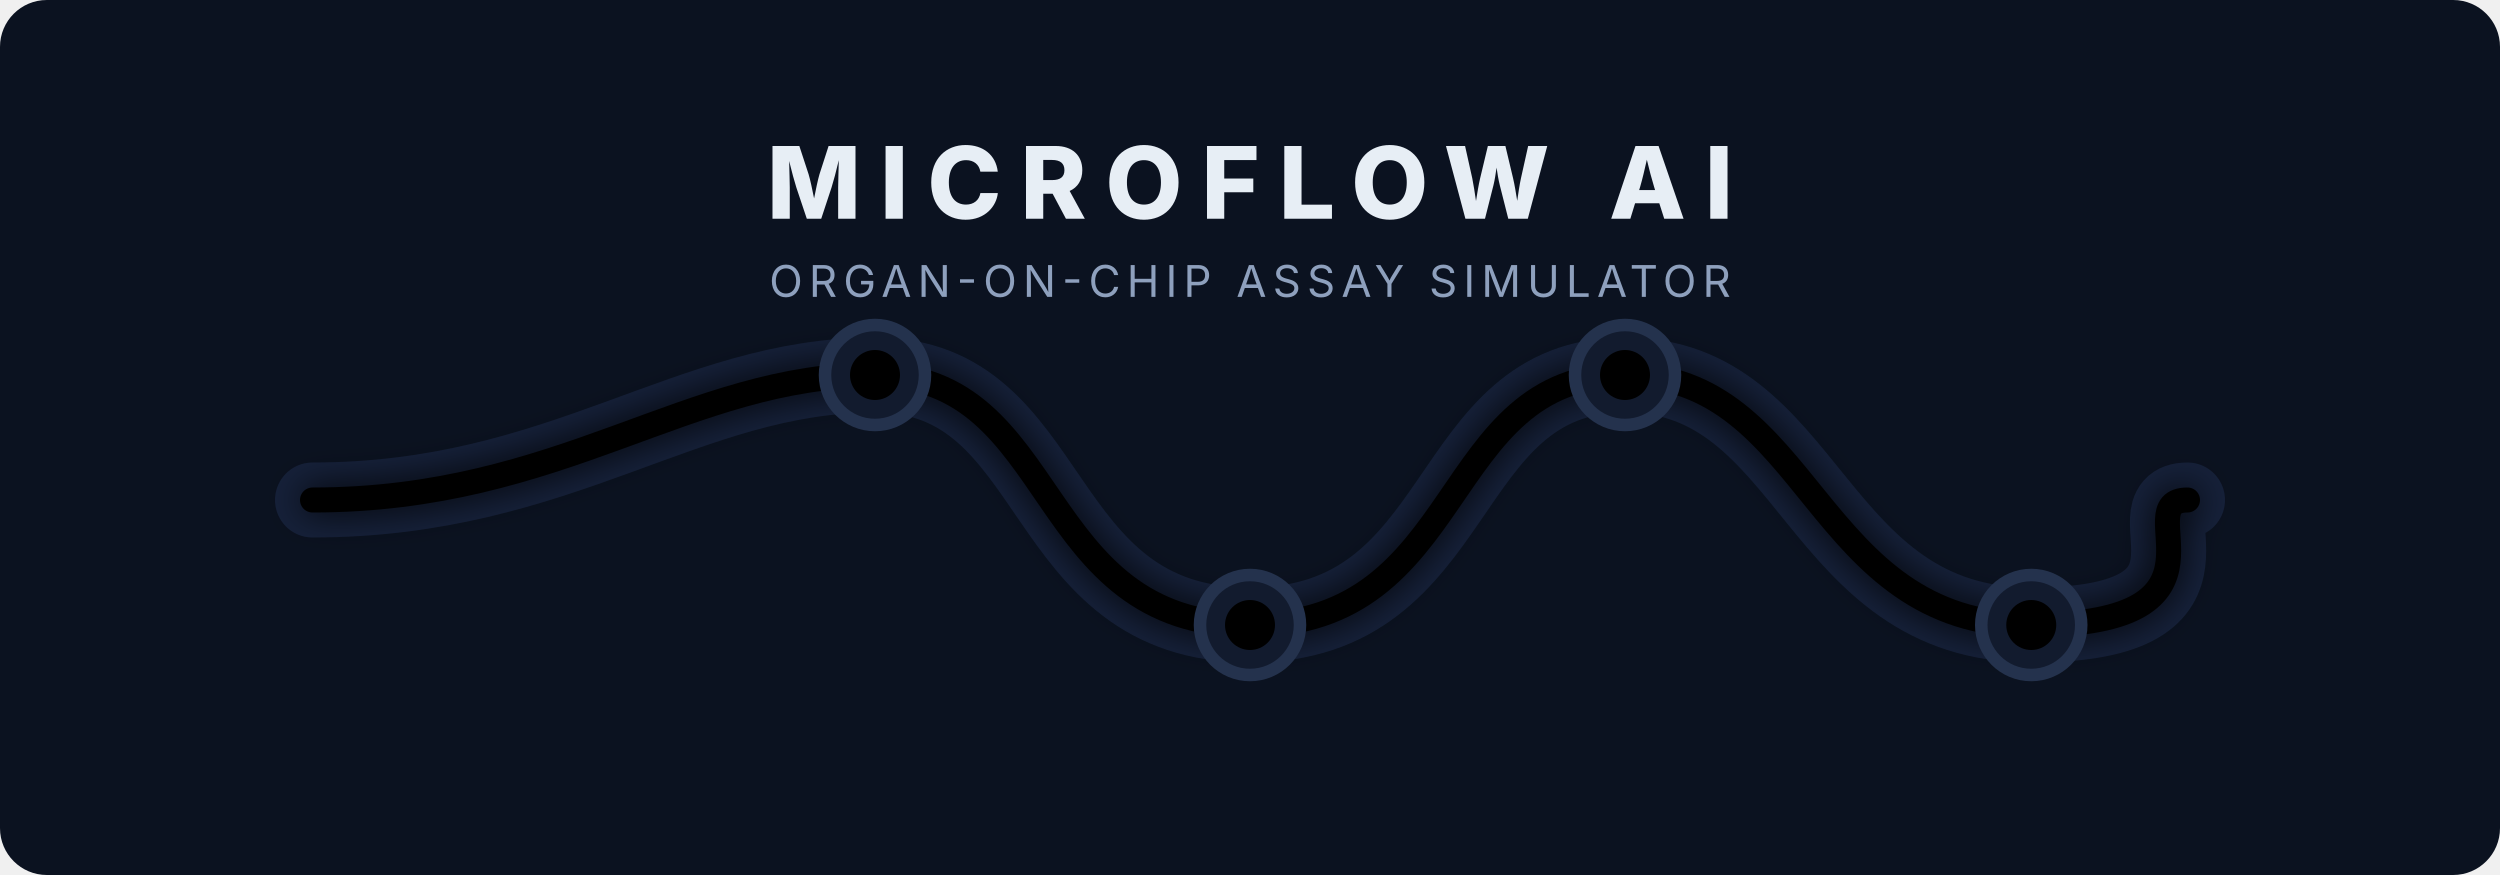
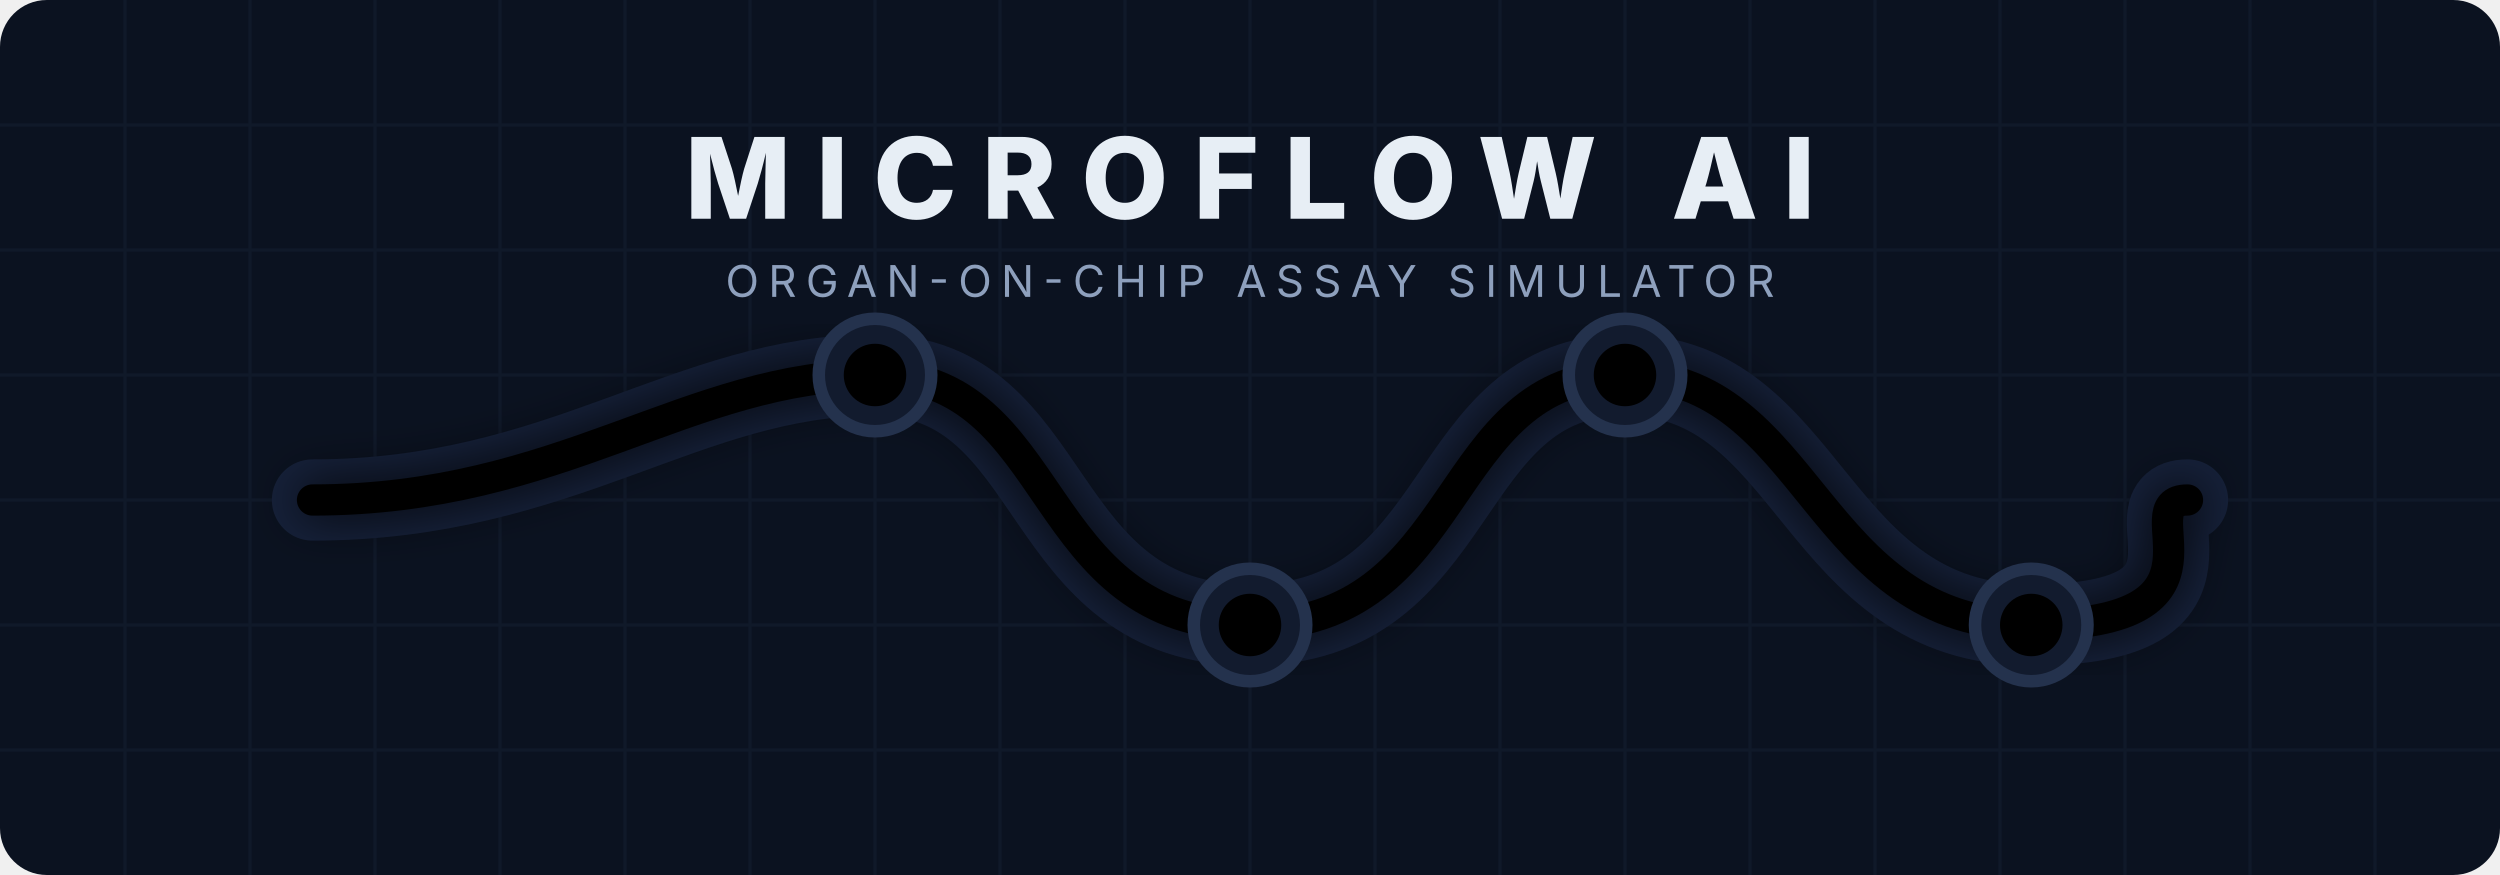
<svg xmlns="http://www.w3.org/2000/svg" viewBox="0 0 800 280" width="100%">
  <rect width="800" height="280" fill="#0b1220" rx="15" />
  <defs>
    <linearGradient id="flowGrad" x1="-100%" y1="0%" x2="0%" y2="0%">
      <stop offset="0%" stopColor="#f5b942" />
-       <stop offset="30%" stopColor="#4de8d4" />
-       <stop offset="70%" stopColor="#8ea0bd" />
+       <stop offset="25%" stopColor="#4de8d4" />
+       <stop offset="50%" stopColor="#66e5d8" />
+       <stop offset="75%" stopColor="#4de8d4" />
      <stop offset="100%" stopColor="#f5b942" />
-       <animate attributeName="x1" values="-100%; 100%" dur="3.5s" repeatCount="indefinite" />
-       <animate attributeName="x2" values="0%; 200%" dur="3.5s" repeatCount="indefinite" />
+       <animate attributeName="x1" values="-100%; 100%" dur="2.5s" repeatCount="indefinite" />
+       <animate attributeName="x2" values="0%; 200%" dur="2.5s" repeatCount="indefinite" />
    </linearGradient>
    <filter id="glow" x="-20%" y="-20%" width="140%" height="140%">
-       <feGaussianBlur stdDeviation="6" result="blur" />
+       <feGaussianBlur stdDeviation="8" result="blur" />
      <feMerge>
        <feMergeNode in="blur" />
        <feMergeNode in="SourceGraphic" />
      </feMerge>
    </filter>
    <radialGradient id="wellPulse">
-       <stop offset="0%" stopColor="#4de8d4" stopOpacity="0.8">
-         <animate attributeName="stopOpacity" values="0.8; 0.2; 0.8" dur="2s" repeatCount="indefinite" />
+       <stop offset="0%" stopColor="#4de8d4" stopOpacity="0.9">
+         <animate attributeName="stopOpacity" values="0.9; 0.1; 0.9" dur="1.5s" repeatCount="indefinite" />
      </stop>
      <stop offset="100%" stopColor="#0b1220" stopOpacity="0" />
    </radialGradient>
+     <g id="data-bit">
+       <circle cx="0" cy="0" r="3" fill="#ffffff" filter="url(#glow)">
+         <animate attributeName="opacity" values="0;1;0" dur="2.5s" repeatCount="indefinite" />
+       </circle>
+     </g>
  </defs>
-   <text x="400" y="70" fill="#e7eef5" font-family="-apple-system, sans-serif" font-size="32" font-weight="800" text-anchor="middle" letter-spacing="6">
+   <g stroke="#1c2740" stroke-width="1" opacity="0.3">
+     <path d="M0,40 H800 M0,80 H800 M0,120 H800 M0,160 H800 M0,200 H800 M0,240 H800" />
+     <path d="M40,0 V280 M80,0 V280 M120,0 V280 M160,0 V280 M200,0 V280 M240,0 V280 M280,0 V280 M320,0 V280 M360,0 V280 M400,0 V280 M440,0 V280 M480,0 V280 M520,0 V280 M560,0 V280 M600,0 V280 M640,0 V280 M680,0 V280 M720,0 V280 M760,0 V280" />
+   </g>
+   <text x="400" y="70" fill="#e7eef5" font-family="-apple-system, sans-serif" font-size="36" font-weight="800" text-anchor="middle" letter-spacing="8">
    MICROFLOW AI
  </text>
-   <text x="400" y="95" fill="#8ea0bd" font-family="-apple-system, sans-serif" font-size="14" font-weight="400" text-anchor="middle" letter-spacing="2">
+   <text x="400" y="95" fill="#8ea0bd" font-family="-apple-system, sans-serif" font-size="14" font-weight="400" text-anchor="middle" letter-spacing="3">
    ORGAN-ON-CHIP ASSAY SIMULATOR
  </text>
  <g transform="translate(100, 160)">
-     <path d="M0,0 C80,0 120,-40 180,-40 S230,40 300,40 S360,-40 420,-40 S480,40 550,40 S580,0 600,0" fill="none" stroke="#16213a" stroke-width="24" stroke-linecap="round" />
-     <path d="M0,0 C80,0 120,-40 180,-40 S230,40 300,40 S360,-40 420,-40 S480,40 550,40 S580,0 600,0" fill="none" stroke="url(#flowGrad)" stroke-width="8" stroke-linecap="round" filter="url(#glow)" />
-     <circle cx="180" cy="-40" r="16" fill="#121b2e" stroke="#24324d" stroke-width="4" />
-     <circle cx="180" cy="-40" r="8" fill="url(#wellPulse)" />
-     <circle cx="300" cy="40" r="16" fill="#121b2e" stroke="#24324d" stroke-width="4" />
-     <circle cx="300" cy="40" r="8" fill="url(#wellPulse)" />
-     <circle cx="420" cy="-40" r="16" fill="#121b2e" stroke="#24324d" stroke-width="4" />
-     <circle cx="420" cy="-40" r="8" fill="url(#wellPulse)" />
-     <circle cx="550" cy="40" r="16" fill="#121b2e" stroke="#24324d" stroke-width="4" />
-     <circle cx="550" cy="40" r="8" fill="url(#wellPulse)" />
+     <path d="M0,0 C80,0 120,-40 180,-40 S230,40 300,40 S360,-40 420,-40 S480,40 550,40 S580,0 600,0" fill="none" stroke="#16213a" stroke-width="26" stroke-linecap="round" />
+     <path d="M0,0 C80,0 120,-40 180,-40 S230,40 300,40 S360,-40 420,-40 S480,40 550,40 S580,0 600,0" fill="none" stroke="url(#flowGrad)" stroke-width="10" stroke-linecap="round" filter="url(#glow)" />
+     <g transform="translate(180, -40)">
+       <circle r="18" fill="#121b2e" stroke="#24324d" stroke-width="4" />
+       <circle r="10" fill="url(#wellPulse)" />
+       <circle r="18" fill="none" stroke="#4de8d4" stroke-width="1" opacity="0">
+         <animate attributeName="r" values="18;35" dur="1.5s" repeatCount="indefinite" />
+         <animate attributeName="opacity" values="0.8;0" dur="1.5s" repeatCount="indefinite" />
+       </circle>
+     </g>
+     <g transform="translate(300, 40)">
+       <circle r="18" fill="#121b2e" stroke="#24324d" stroke-width="4" />
+       <circle r="10" fill="url(#wellPulse)" />
+       <circle r="18" fill="none" stroke="#4de8d4" stroke-width="1" opacity="0">
+         <animate attributeName="r" values="18;35" dur="1.5s" repeatCount="indefinite" begin="0.3s" />
+         <animate attributeName="opacity" values="0.8;0" dur="1.5s" repeatCount="indefinite" begin="0.3s" />
+       </circle>
+     </g>
+     <g transform="translate(420, -40)">
+       <circle r="18" fill="#121b2e" stroke="#24324d" stroke-width="4" />
+       <circle r="10" fill="url(#wellPulse)" />
+       <circle r="18" fill="none" stroke="#4de8d4" stroke-width="1" opacity="0">
+         <animate attributeName="r" values="18;35" dur="1.5s" repeatCount="indefinite" begin="0.6s" />
+         <animate attributeName="opacity" values="0.8;0" dur="1.5s" repeatCount="indefinite" begin="0.6s" />
+       </circle>
+     </g>
+     <g transform="translate(550, 40)">
+       <circle r="18" fill="#121b2e" stroke="#24324d" stroke-width="4" />
+       <circle r="10" fill="url(#wellPulse)" />
+       <circle r="18" fill="none" stroke="#4de8d4" stroke-width="1" opacity="0">
+         <animate attributeName="r" values="18;35" dur="1.5s" repeatCount="indefinite" begin="0.9s" />
+         <animate attributeName="opacity" values="0.8;0" dur="1.5s" repeatCount="indefinite" begin="0.9s" />
+       </circle>
+     </g>
  </g>
</svg>
